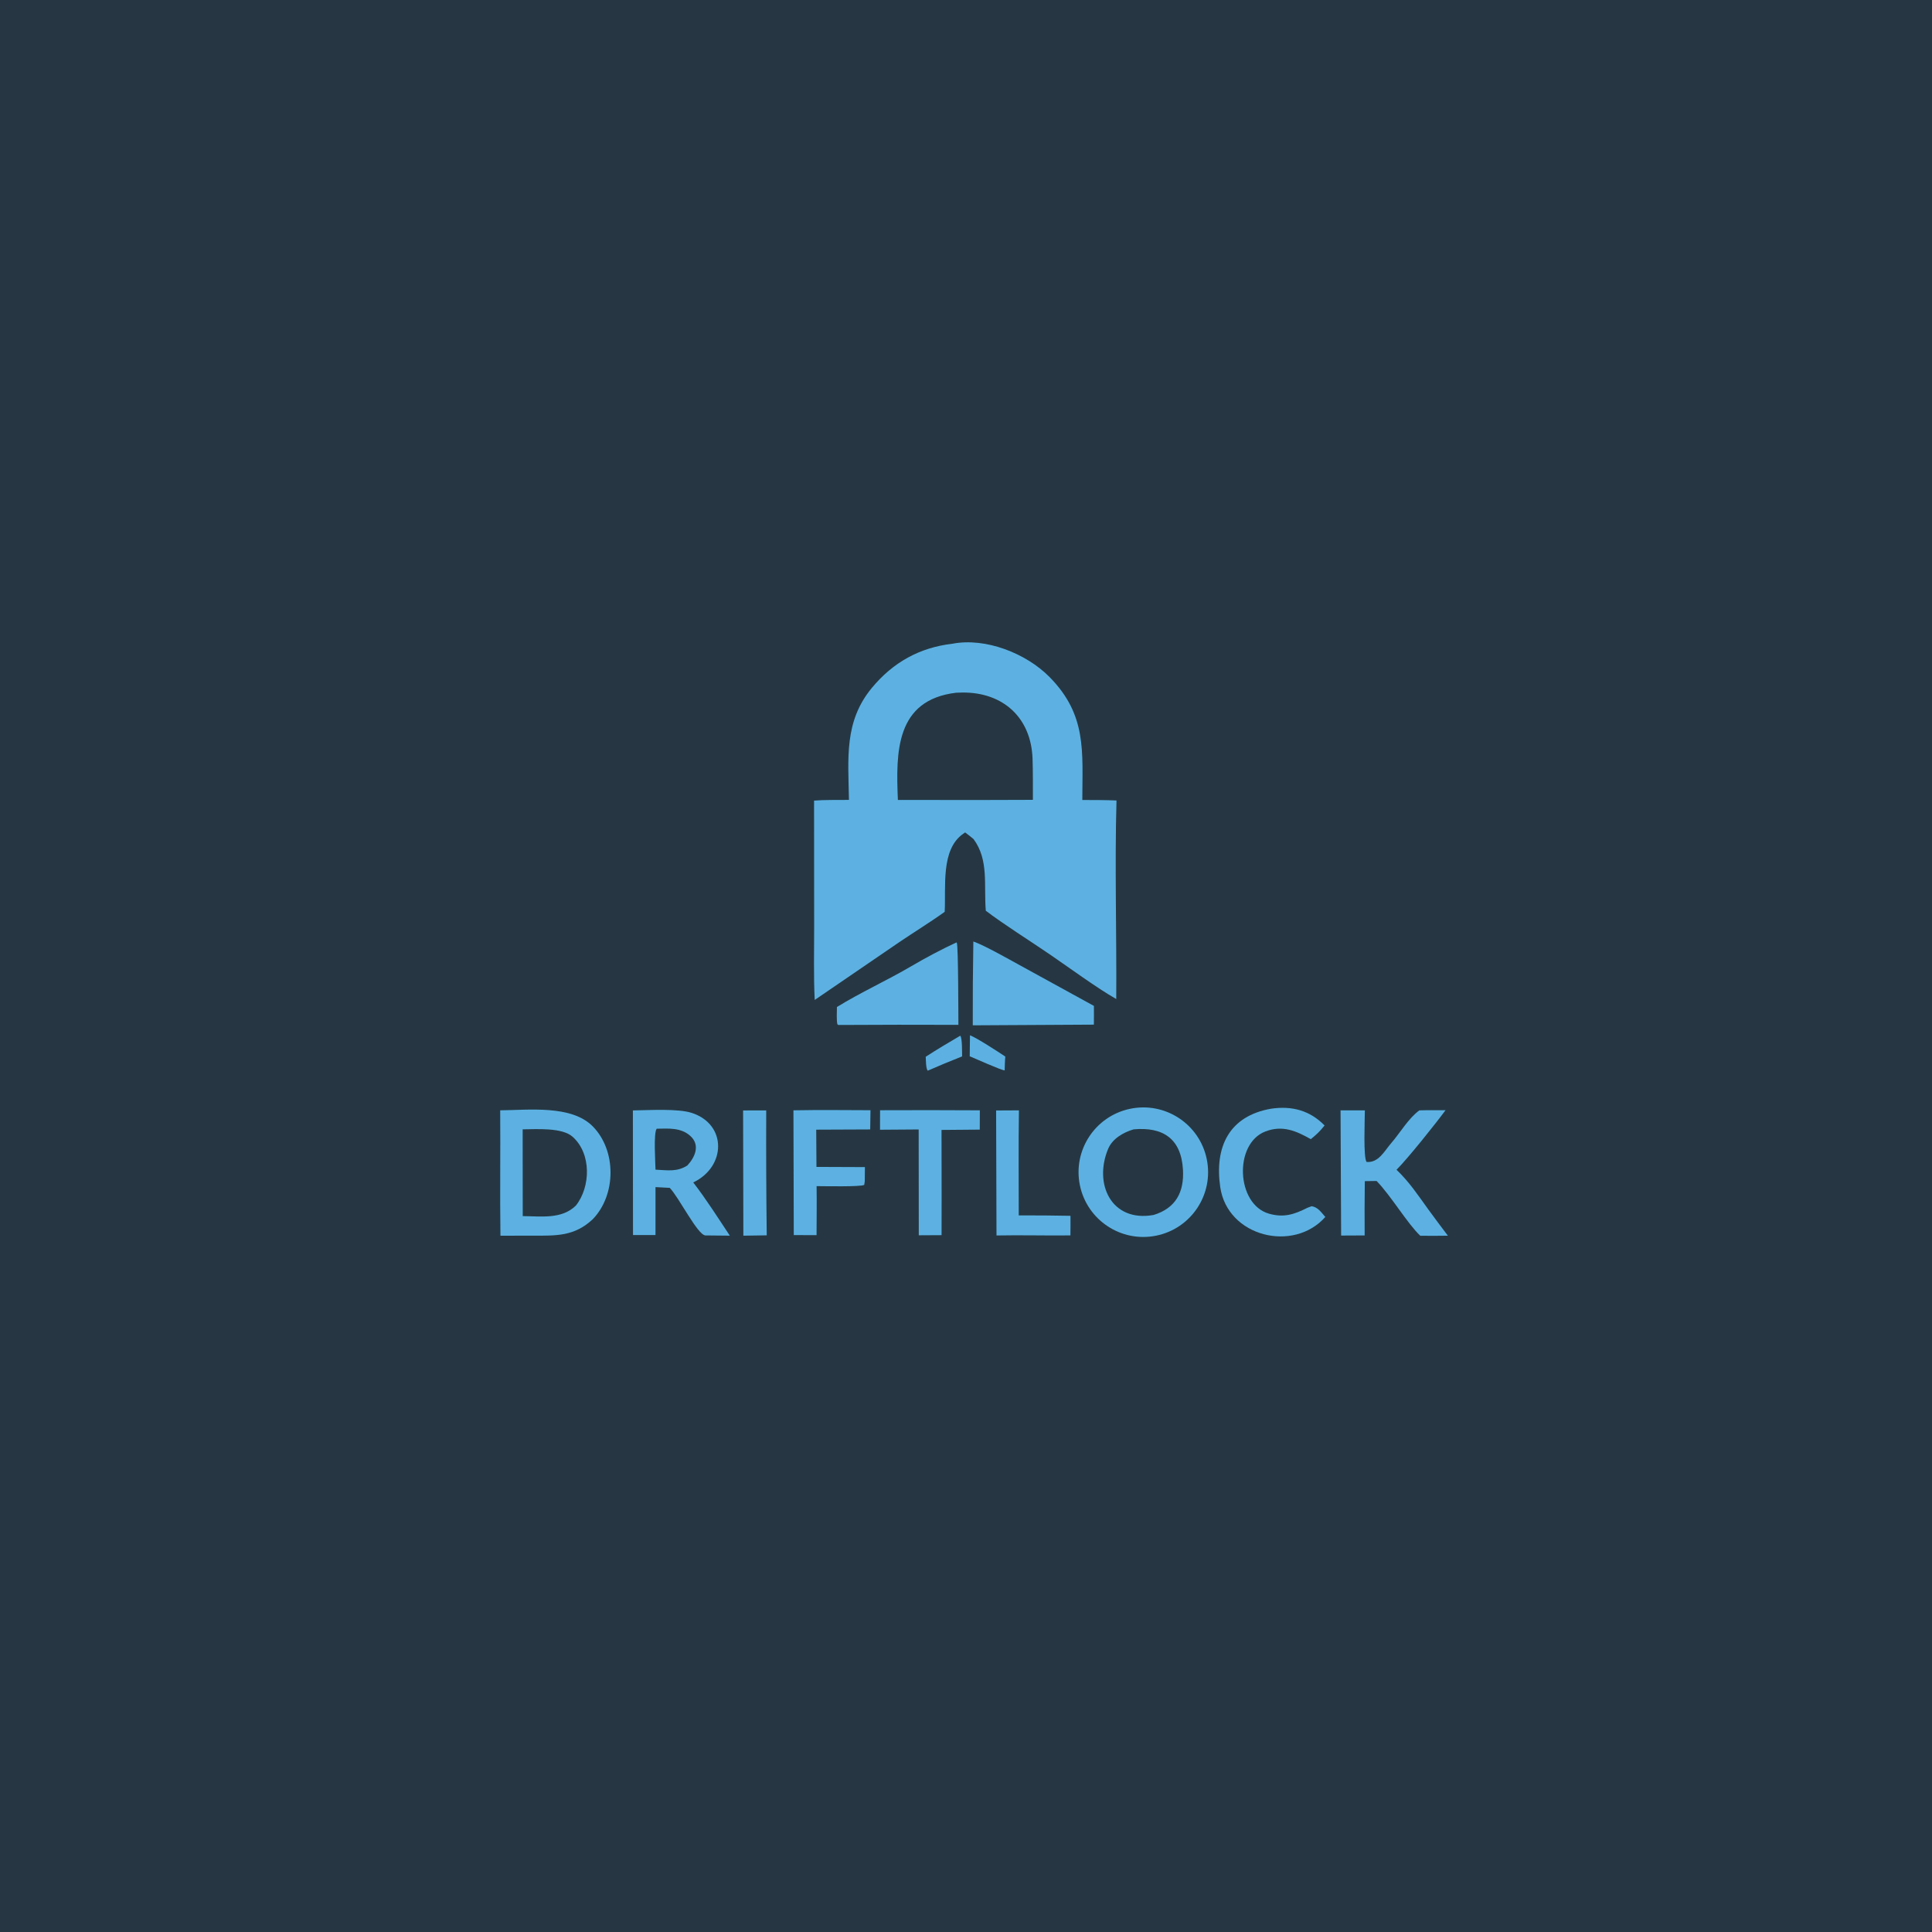
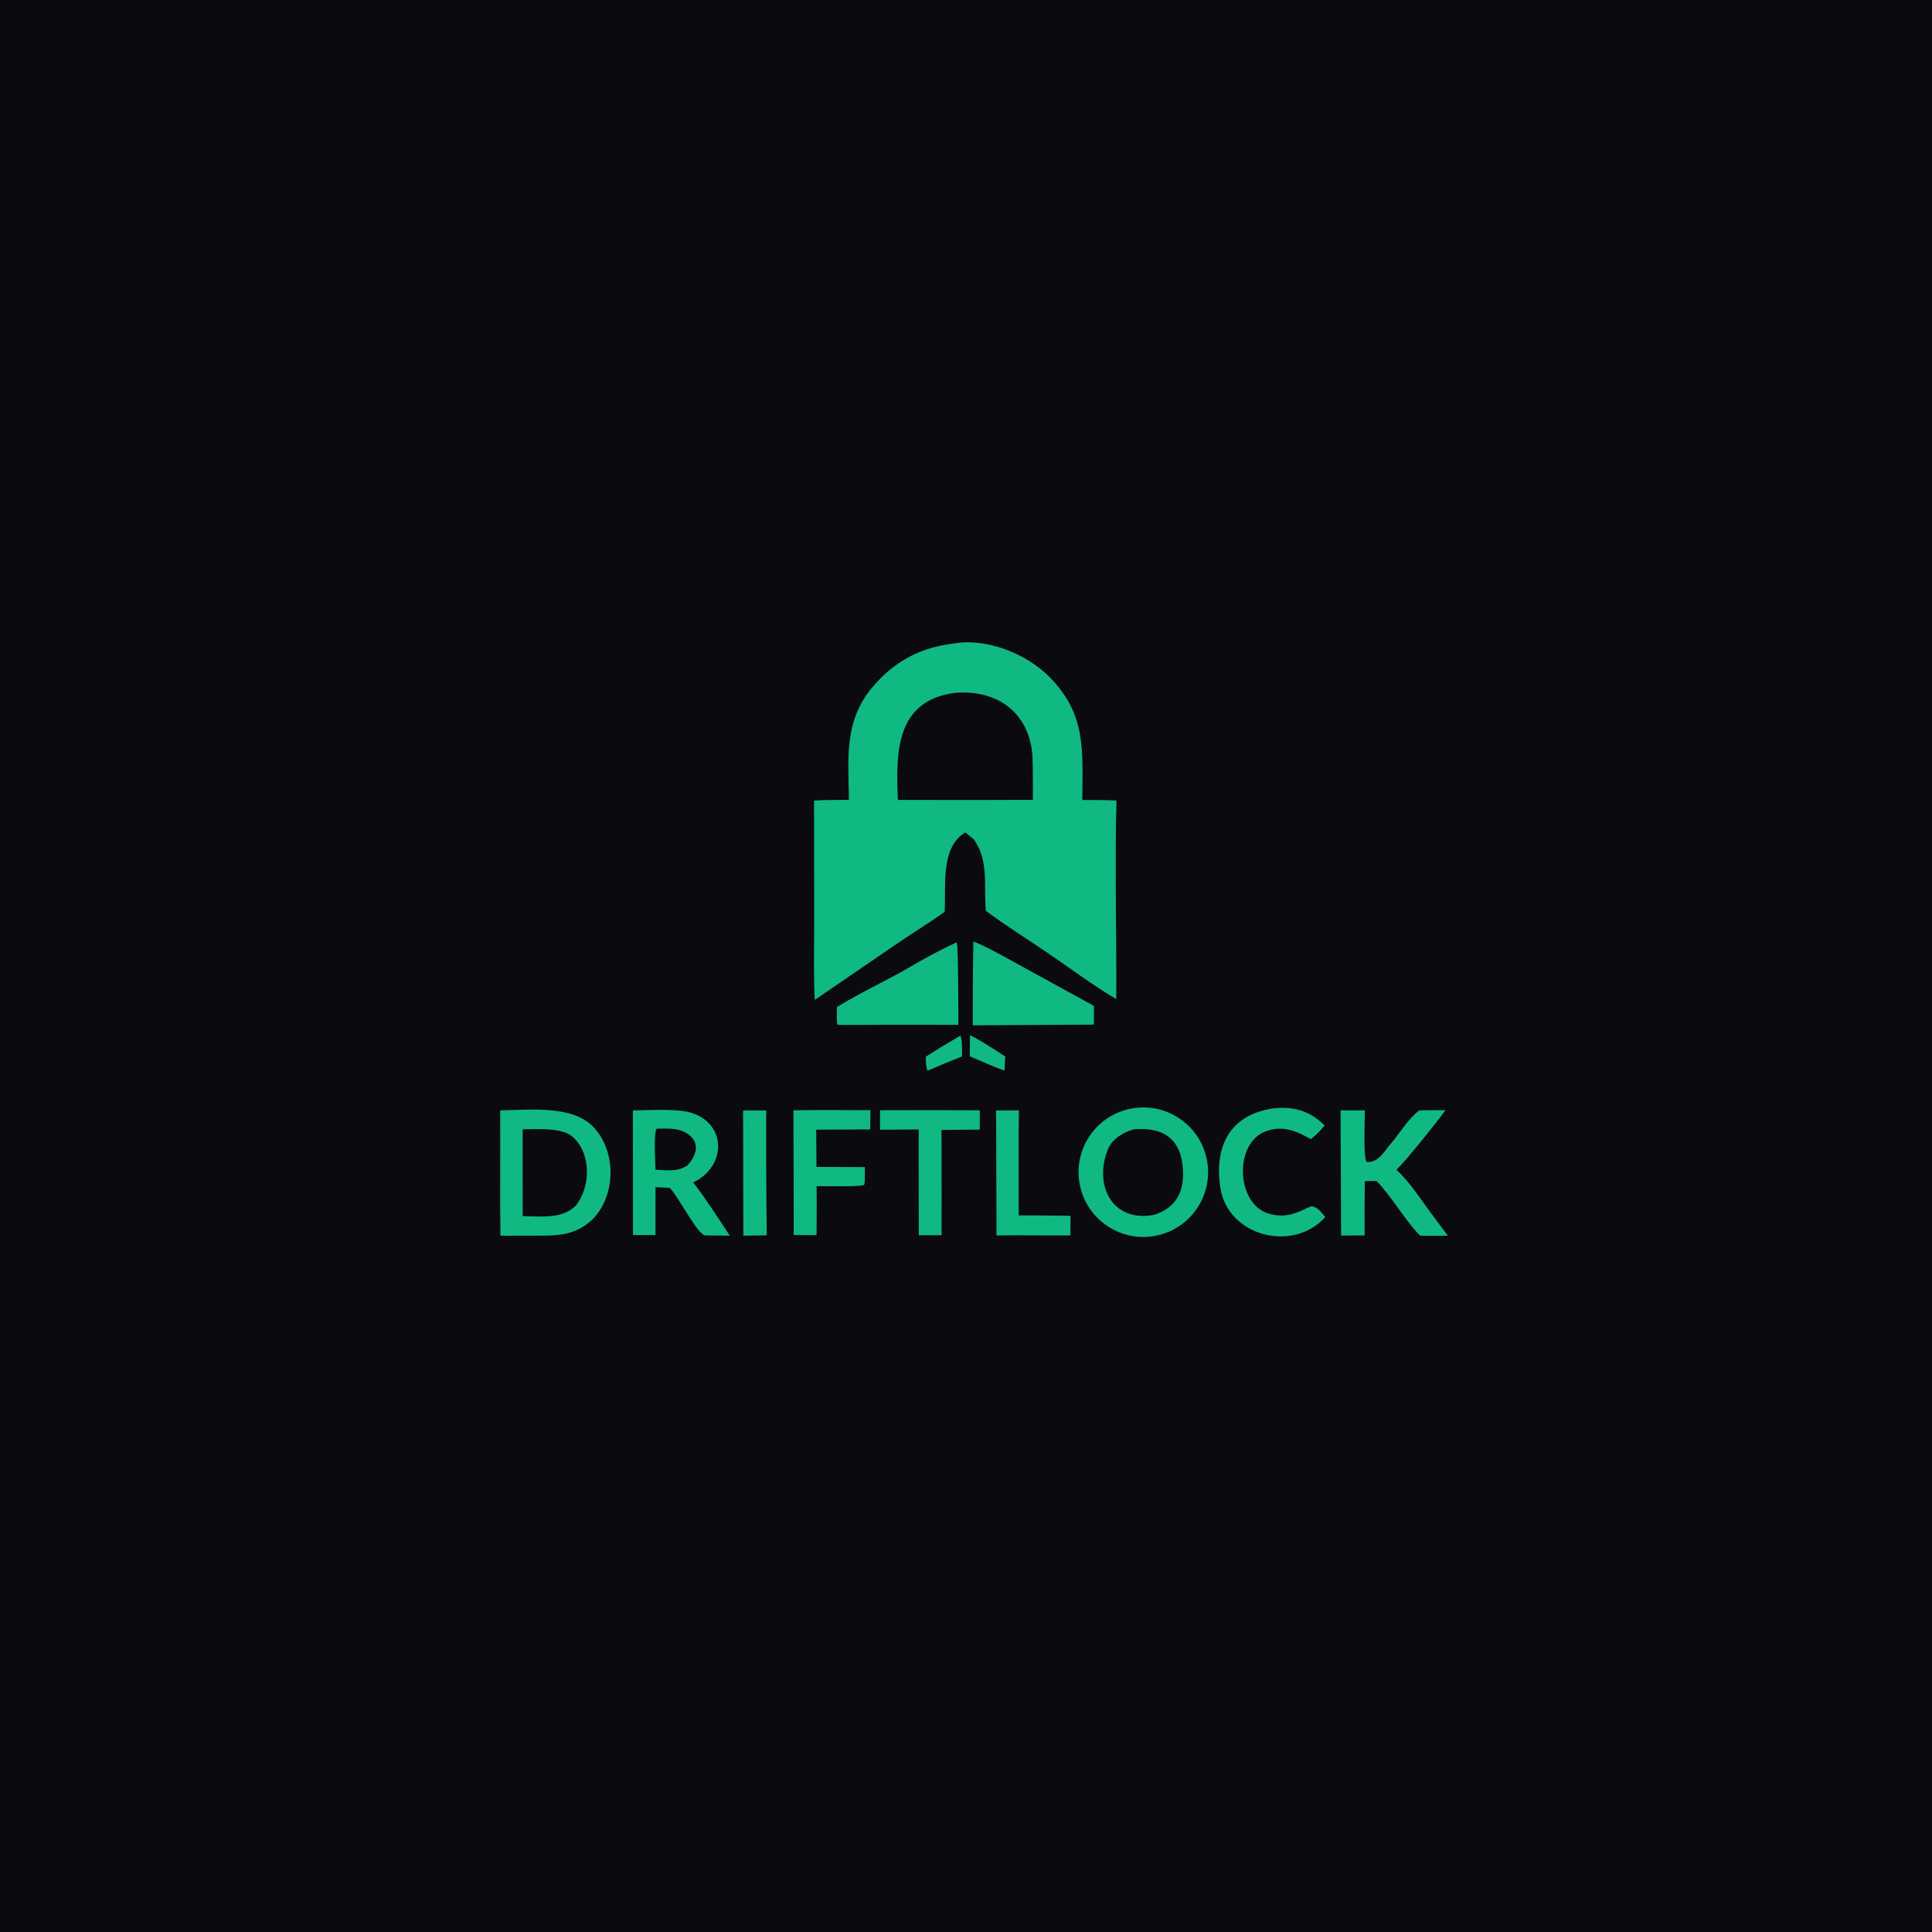
<svg xmlns="http://www.w3.org/2000/svg" version="1.1" viewBox="0 0 2048 2048" width="1024" height="1024">
-   <path transform="translate(0,0)" d="M 0 0 L 2048 0 L 2048 2048 L 0 2048 L 0 0 z" fill="#263743" />
-   <path transform="translate(0,0)" d="M 1009.61 682.387 C 1044.76 675.596 1087.82 692.555 1112.63 717.748 C 1152.27 757.997 1147.35 796.56 1147.31 848.041 C 1159.51 848.046 1171.34 848.029 1183.54 848.527 C 1181.59 916.665 1183.74 990.247 1183.27 1059.02 C 1163.12 1047.58 1132.66 1025.25 1112.75 1011.64 C 1091.88 997.363 1064.51 980.23 1044.99 965.422 C 1042.76 937.935 1048.38 911.669 1032 889.449 C 1029.43 887.143 1025.87 884.574 1023.07 882.417 C 1022.81 882.598 1022.54 882.779 1022.27 882.959 L 1020.95 883.891 C 997.092 900.613 1002.83 940.123 1001.41 966.572 C 987.164 976.871 968.039 988.701 953.143 998.806 L 863.634 1059.99 C 862.39 1035.53 863.064 1007.35 863.041 982.534 L 862.949 848.667 C 873.307 847.796 889.184 848.044 899.921 847.937 C 899.212 803.854 894.62 764.931 924.198 729.194 C 946.634 702.085 974.833 686.43 1009.61 682.387 z" fill="#5CB1E2" />
-   <path transform="translate(0,0)" d="M 1013.5 734.321 C 1015.75 734.203 1018.01 734.132 1020.26 734.11 C 1063.48 733.789 1093.2 760.901 1094.56 804.619 C 1095.01 819.058 1094.92 833.427 1094.92 847.876 L 1034.5 848.053 L 951.79 847.954 C 949.634 797.319 949.3 742.028 1013.5 734.321 z" fill="#263743" />
-   <path transform="translate(0,0)" d="M 1197.73 1175.42 C 1234.95 1167.52 1271.5 1191.41 1279.2 1228.67 C 1286.91 1265.94 1262.83 1302.36 1225.53 1309.87 C 1188.49 1317.33 1152.39 1293.47 1144.74 1256.47 C 1137.09 1219.48 1160.77 1183.25 1197.73 1175.42 z" fill="#5CB1E2" />
-   <path transform="translate(0,0)" d="M 1201.64 1197.17 C 1232.6 1194.33 1252.15 1206.85 1254 1240.04 C 1255.31 1263.67 1246.37 1280.76 1222.82 1287.92 C 1178.06 1295.94 1159.1 1254.97 1174.69 1217.81 C 1179.21 1207.03 1190.73 1200.4 1201.64 1197.17 z" fill="#263743" />
-   <path transform="translate(0,0)" d="M 530.234 1176.98 C 560.119 1176.78 605.675 1171.01 628.369 1194.02 C 653.585 1219.58 653.333 1266.67 628.28 1292.49 C 608.917 1310.52 590.066 1309.89 565.419 1309.85 L 530.487 1309.89 C 529.882 1266.11 530.566 1221.06 530.234 1176.98 z" fill="#5CB1E2" />
-   <path transform="translate(0,0)" d="M 554.044 1197.15 C 568.777 1197.03 595.746 1195.05 606.924 1204.95 C 627.089 1222.81 626.213 1258.02 610.485 1277.92 C 595.513 1292.68 573.678 1289.28 554.117 1289.13 L 554.044 1197.15 z" fill="#263743" />
-   <path transform="translate(0,0)" d="M 670.881 1177.09 C 687.587 1176.9 718.539 1174.91 733.327 1179.73 C 770.762 1191.94 769.797 1236.77 734.863 1253.43 C 747.969 1270.31 761.683 1291.81 773.637 1309.85 L 747.75 1309.6 C 739.442 1309.14 719.917 1269.54 709.954 1259.18 L 694.855 1258.38 L 694.846 1309.21 L 671.011 1309.19 L 670.881 1177.09 z" fill="#5CB1E2" />
-   <path transform="translate(0,0)" d="M 696.149 1196.48 C 708.817 1196.33 721.874 1195.05 731.988 1204.35 C 742.369 1213.89 736.839 1226.6 728.612 1235.47 C 717.634 1242.46 707.604 1240.51 694.871 1239.89 C 694.755 1232.76 692.586 1200.74 696.149 1196.48 z" fill="#263743" />
-   <path transform="translate(0,0)" d="M 1504.57 1177.04 C 1513.72 1176.75 1523.14 1176.88 1532.31 1176.89 C 1521.34 1191.78 1492.46 1227.85 1480.37 1240.01 C 1493.96 1252.99 1502.78 1266.42 1513.75 1281.62 C 1520.68 1291.11 1527.7 1300.53 1534.81 1309.89 C 1525.06 1310.04 1515.3 1310.06 1505.55 1309.95 C 1491.83 1296.96 1474.81 1267.93 1459.24 1251.88 L 1446.75 1252.06 C 1446.5 1271.24 1446.45 1290.43 1446.59 1309.61 L 1421.65 1309.73 L 1421.04 1177 L 1446.8 1177.04 C 1446.8 1186.22 1444.99 1227.28 1448.66 1231.74 C 1461.53 1232.74 1467.44 1220.14 1474.75 1211.74 C 1484.01 1201.12 1493.14 1185.27 1504.57 1177.04 z" fill="#5CB1E2" />
-   <path transform="translate(0,0)" d="M 1031.79 998.006 C 1043.78 1002.24 1068.8 1016.48 1080.51 1022.89 L 1159.58 1066.3 C 1159.72 1072.78 1159.58 1079.64 1159.55 1086.16 L 1031.18 1086.88 C 1031.07 1057.26 1031.28 1027.63 1031.79 998.006 z" fill="#5CB1E2" />
-   <path transform="translate(0,0)" d="M 1013.82 999.031 L 1014.26 999.442 C 1015.89 1003.2 1015.86 1077.43 1015.95 1086.38 C 973.541 1086.21 931.136 1086.25 888.732 1086.51 L 887.692 1085.85 C 886.64 1082.35 887.123 1071.77 887.184 1067.47 C 912.264 1051.99 940.72 1039.12 966.253 1024.08 C 980.925 1015.45 998.351 1006.16 1013.82 999.031 z" fill="#5CB1E2" />
-   <path transform="translate(0,0)" d="M 1347.36 1175.28 C 1369.41 1172.03 1388.39 1177.03 1404.12 1193.04 C 1398.59 1199.81 1396.2 1202.07 1389.5 1207.57 C 1374.06 1198.79 1359.49 1192.46 1341.38 1199.39 C 1307.72 1212.26 1310.38 1276.6 1345.13 1286.54 C 1360.93 1291.06 1372.04 1287.28 1385.84 1280.36 L 1390.36 1278.64 C 1397.06 1279.67 1400.38 1284.9 1404.9 1290.03 C 1371.19 1328.11 1301.22 1311.09 1293.52 1258.47 C 1287.23 1215.46 1303.17 1182.96 1347.36 1175.28 z" fill="#5CB1E2" />
-   <path transform="translate(0,0)" d="M 841.077 1176.98 C 867.962 1176.46 895.829 1176.77 922.748 1176.87 L 922.456 1197.25 L 865.23 1197.49 L 865.483 1236.97 L 916.836 1237.17 L 916.695 1252.14 L 916.133 1256 C 912.946 1258.26 872.313 1257.34 865.623 1257.35 C 865.899 1274.45 865.629 1292.14 865.583 1309.29 L 841.435 1309.26 L 841.077 1176.98 z" fill="#5CB1E2" />
-   <path transform="translate(0,0)" d="M 932.913 1176.9 C 968.166 1176.74 1003.42 1176.77 1038.67 1176.98 L 1038.59 1197.44 C 1025.07 1197.47 1011.56 1197.58 998.052 1197.77 L 998.153 1268.5 L 998.098 1309.32 L 973.956 1309.45 L 973.829 1197.27 L 932.859 1197.56 L 932.913 1176.9 z" fill="#5CB1E2" />
-   <path transform="translate(0,0)" d="M 1055.93 1177.14 L 1080.11 1177.02 C 1079.53 1213.76 1079.94 1251.55 1079.9 1288.37 C 1098.19 1288.31 1116.48 1288.45 1134.76 1288.81 C 1134.86 1295.64 1134.73 1302.73 1134.69 1309.58 C 1108.58 1309.89 1082.6 1309.13 1056.33 1309.64 L 1055.93 1177.14 z" fill="#5CB1E2" />
-   <path transform="translate(0,0)" d="M 787.72 1177.12 L 812.225 1177.06 C 812.047 1221.21 812.23 1265.35 812.773 1309.5 C 804.51 1309.56 796.247 1309.68 787.985 1309.87 L 787.72 1177.12 z" fill="#5CB1E2" />
-   <path transform="translate(0,0)" d="M 1017.89 1097.91 C 1020.11 1100.18 1019.77 1115.61 1019.87 1119.84 C 1007.62 1124.64 995.477 1129.68 983.438 1134.97 C 981.438 1132.82 981.524 1123.76 981.318 1120.2 C 993.49 1112.29 1005.37 1105.27 1017.89 1097.91 z" fill="#5CB1E2" />
-   <path transform="translate(0,0)" d="M 1028.22 1097.46 C 1035.49 1100.22 1058.21 1115.02 1065.66 1120.01 C 1065.21 1124.59 1065.15 1129.97 1064.97 1134.63 C 1061.43 1134.62 1033.76 1122.05 1027.94 1119.69 C 1027.99 1112.28 1028.08 1104.87 1028.22 1097.46 z" fill="#5CB1E2" />
+   <path transform="translate(0,0)" d="M 0 0 L 2048 0 L 2048 2048 L 0 2048 L 0 0 z" fill="#0a0a0f" />
+   <path transform="translate(0,0)" d="M 1009.61 682.387 C 1044.76 675.596 1087.82 692.555 1112.63 717.748 C 1152.27 757.997 1147.35 796.56 1147.31 848.041 C 1159.51 848.046 1171.34 848.029 1183.54 848.527 C 1181.59 916.665 1183.74 990.247 1183.27 1059.02 C 1163.12 1047.58 1132.66 1025.25 1112.75 1011.64 C 1091.88 997.363 1064.51 980.23 1044.99 965.422 C 1042.76 937.935 1048.38 911.669 1032 889.449 C 1029.43 887.143 1025.87 884.574 1023.07 882.417 C 1022.81 882.598 1022.54 882.779 1022.27 882.959 L 1020.95 883.891 C 997.092 900.613 1002.83 940.123 1001.41 966.572 C 987.164 976.871 968.039 988.701 953.143 998.806 L 863.634 1059.99 C 862.39 1035.53 863.064 1007.35 863.041 982.534 L 862.949 848.667 C 873.307 847.796 889.184 848.044 899.921 847.937 C 899.212 803.854 894.62 764.931 924.198 729.194 C 946.634 702.085 974.833 686.43 1009.61 682.387 z" fill="#10b981" />
+   <path transform="translate(0,0)" d="M 1013.5 734.321 C 1015.75 734.203 1018.01 734.132 1020.26 734.11 C 1063.48 733.789 1093.2 760.901 1094.56 804.619 C 1095.01 819.058 1094.92 833.427 1094.92 847.876 L 1034.5 848.053 L 951.79 847.954 C 949.634 797.319 949.3 742.028 1013.5 734.321 z" fill="#0a0a0f" />
+   <path transform="translate(0,0)" d="M 1197.73 1175.42 C 1234.95 1167.52 1271.5 1191.41 1279.2 1228.67 C 1286.91 1265.94 1262.83 1302.36 1225.53 1309.87 C 1188.49 1317.33 1152.39 1293.47 1144.74 1256.47 C 1137.09 1219.48 1160.77 1183.25 1197.73 1175.42 z" fill="#10b981" />
+   <path transform="translate(0,0)" d="M 1201.64 1197.17 C 1232.6 1194.33 1252.15 1206.85 1254 1240.04 C 1255.31 1263.67 1246.37 1280.76 1222.82 1287.92 C 1178.06 1295.94 1159.1 1254.97 1174.69 1217.81 C 1179.21 1207.03 1190.73 1200.4 1201.64 1197.17 z" fill="#0a0a0f" />
+   <path transform="translate(0,0)" d="M 530.234 1176.98 C 560.119 1176.78 605.675 1171.01 628.369 1194.02 C 653.585 1219.58 653.333 1266.67 628.28 1292.49 C 608.917 1310.52 590.066 1309.89 565.419 1309.85 L 530.487 1309.89 C 529.882 1266.11 530.566 1221.06 530.234 1176.98 z" fill="#10b981" />
+   <path transform="translate(0,0)" d="M 554.044 1197.15 C 568.777 1197.03 595.746 1195.05 606.924 1204.95 C 627.089 1222.81 626.213 1258.02 610.485 1277.92 C 595.513 1292.68 573.678 1289.28 554.117 1289.13 L 554.044 1197.15 z" fill="#0a0a0f" />
+   <path transform="translate(0,0)" d="M 670.881 1177.09 C 687.587 1176.9 718.539 1174.91 733.327 1179.73 C 770.762 1191.94 769.797 1236.77 734.863 1253.43 C 747.969 1270.31 761.683 1291.81 773.637 1309.85 L 747.75 1309.6 C 739.442 1309.14 719.917 1269.54 709.954 1259.18 L 694.855 1258.38 L 694.846 1309.21 L 671.011 1309.19 L 670.881 1177.09 z" fill="#10b981" />
+   <path transform="translate(0,0)" d="M 696.149 1196.48 C 708.817 1196.33 721.874 1195.05 731.988 1204.35 C 742.369 1213.89 736.839 1226.6 728.612 1235.47 C 717.634 1242.46 707.604 1240.51 694.871 1239.89 C 694.755 1232.76 692.586 1200.74 696.149 1196.48 z" fill="#0a0a0f" />
+   <path transform="translate(0,0)" d="M 1504.57 1177.04 C 1513.72 1176.75 1523.14 1176.88 1532.31 1176.89 C 1521.34 1191.78 1492.46 1227.85 1480.37 1240.01 C 1493.96 1252.99 1502.78 1266.42 1513.75 1281.62 C 1520.68 1291.11 1527.7 1300.53 1534.81 1309.89 C 1525.06 1310.04 1515.3 1310.06 1505.55 1309.95 C 1491.83 1296.96 1474.81 1267.93 1459.24 1251.88 L 1446.75 1252.06 C 1446.5 1271.24 1446.45 1290.43 1446.59 1309.61 L 1421.65 1309.73 L 1421.04 1177 L 1446.8 1177.04 C 1446.8 1186.22 1444.99 1227.28 1448.66 1231.74 C 1461.53 1232.74 1467.44 1220.14 1474.75 1211.74 C 1484.01 1201.12 1493.14 1185.27 1504.57 1177.04 z" fill="#10b981" />
+   <path transform="translate(0,0)" d="M 1031.79 998.006 C 1043.78 1002.24 1068.8 1016.48 1080.51 1022.89 L 1159.58 1066.3 C 1159.72 1072.78 1159.58 1079.64 1159.55 1086.16 L 1031.18 1086.88 C 1031.07 1057.26 1031.28 1027.63 1031.79 998.006 z" fill="#10b981" />
+   <path transform="translate(0,0)" d="M 1013.82 999.031 L 1014.26 999.442 C 1015.89 1003.2 1015.86 1077.43 1015.95 1086.38 C 973.541 1086.21 931.136 1086.25 888.732 1086.51 L 887.692 1085.85 C 886.64 1082.35 887.123 1071.77 887.184 1067.47 C 912.264 1051.99 940.72 1039.12 966.253 1024.08 C 980.925 1015.45 998.351 1006.16 1013.82 999.031 z" fill="#10b981" />
+   <path transform="translate(0,0)" d="M 1347.36 1175.28 C 1369.41 1172.03 1388.39 1177.03 1404.12 1193.04 C 1398.59 1199.81 1396.2 1202.07 1389.5 1207.57 C 1374.06 1198.79 1359.49 1192.46 1341.38 1199.39 C 1307.72 1212.26 1310.38 1276.6 1345.13 1286.54 C 1360.93 1291.06 1372.04 1287.28 1385.84 1280.36 L 1390.36 1278.64 C 1397.06 1279.67 1400.38 1284.9 1404.9 1290.03 C 1371.19 1328.11 1301.22 1311.09 1293.52 1258.47 C 1287.23 1215.46 1303.17 1182.96 1347.36 1175.28 z" fill="#10b981" />
+   <path transform="translate(0,0)" d="M 841.077 1176.98 C 867.962 1176.46 895.829 1176.77 922.748 1176.87 L 922.456 1197.25 L 865.23 1197.49 L 865.483 1236.97 L 916.836 1237.17 L 916.695 1252.14 L 916.133 1256 C 912.946 1258.26 872.313 1257.34 865.623 1257.35 C 865.899 1274.45 865.629 1292.14 865.583 1309.29 L 841.435 1309.26 L 841.077 1176.98 z" fill="#10b981" />
+   <path transform="translate(0,0)" d="M 932.913 1176.9 C 968.166 1176.74 1003.42 1176.77 1038.67 1176.98 L 1038.59 1197.44 C 1025.07 1197.47 1011.56 1197.58 998.052 1197.77 L 998.153 1268.5 L 998.098 1309.32 L 973.956 1309.45 L 973.829 1197.27 L 932.859 1197.56 L 932.913 1176.9 z" fill="#10b981" />
+   <path transform="translate(0,0)" d="M 1055.93 1177.14 L 1080.11 1177.02 C 1079.53 1213.76 1079.94 1251.55 1079.9 1288.37 C 1098.19 1288.31 1116.48 1288.45 1134.76 1288.81 C 1134.86 1295.64 1134.73 1302.73 1134.69 1309.58 C 1108.58 1309.89 1082.6 1309.13 1056.33 1309.64 L 1055.93 1177.14 z" fill="#10b981" />
+   <path transform="translate(0,0)" d="M 787.72 1177.12 L 812.225 1177.06 C 812.047 1221.21 812.23 1265.35 812.773 1309.5 C 804.51 1309.56 796.247 1309.68 787.985 1309.87 L 787.72 1177.12 z" fill="#10b981" />
+   <path transform="translate(0,0)" d="M 1017.89 1097.91 C 1020.11 1100.18 1019.77 1115.61 1019.87 1119.84 C 1007.62 1124.64 995.477 1129.68 983.438 1134.97 C 981.438 1132.82 981.524 1123.76 981.318 1120.2 C 993.49 1112.29 1005.37 1105.27 1017.89 1097.91 z" fill="#10b981" />
+   <path transform="translate(0,0)" d="M 1028.22 1097.46 C 1035.49 1100.22 1058.21 1115.02 1065.66 1120.01 C 1065.21 1124.59 1065.15 1129.97 1064.97 1134.63 C 1061.43 1134.62 1033.76 1122.05 1027.94 1119.69 C 1027.99 1112.28 1028.08 1104.87 1028.22 1097.46 z" fill="#10b981" />
</svg>
